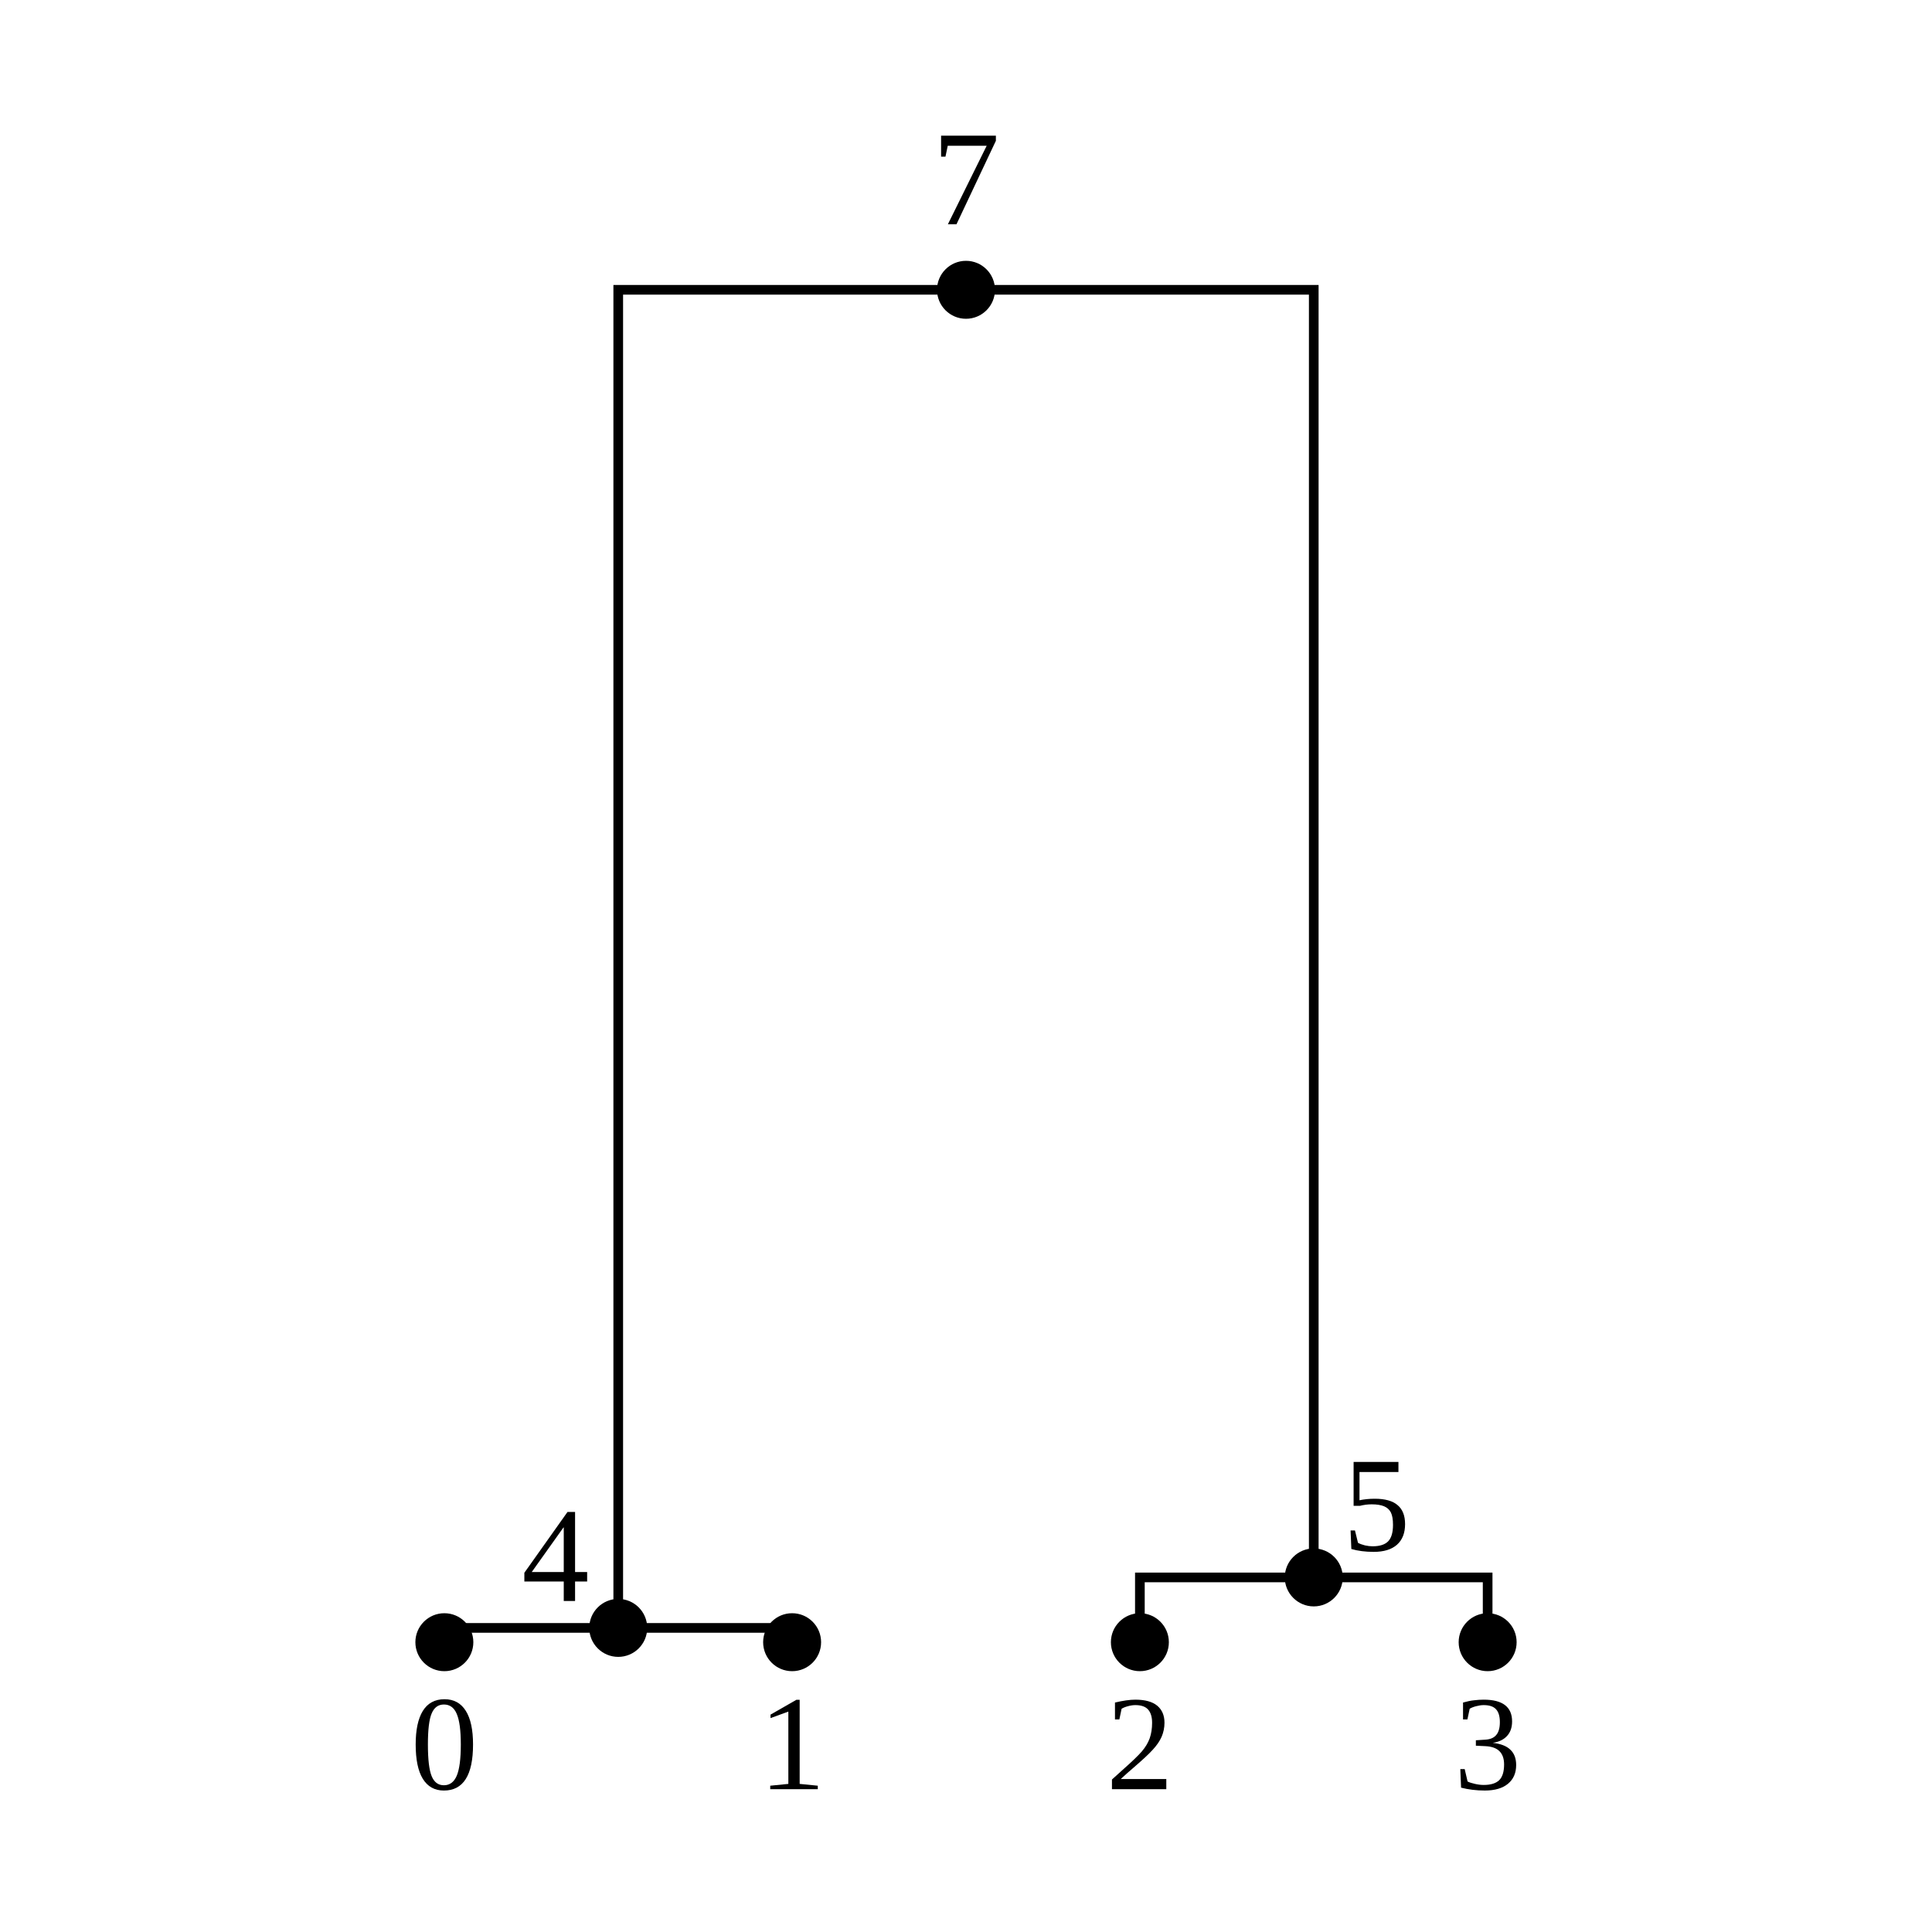
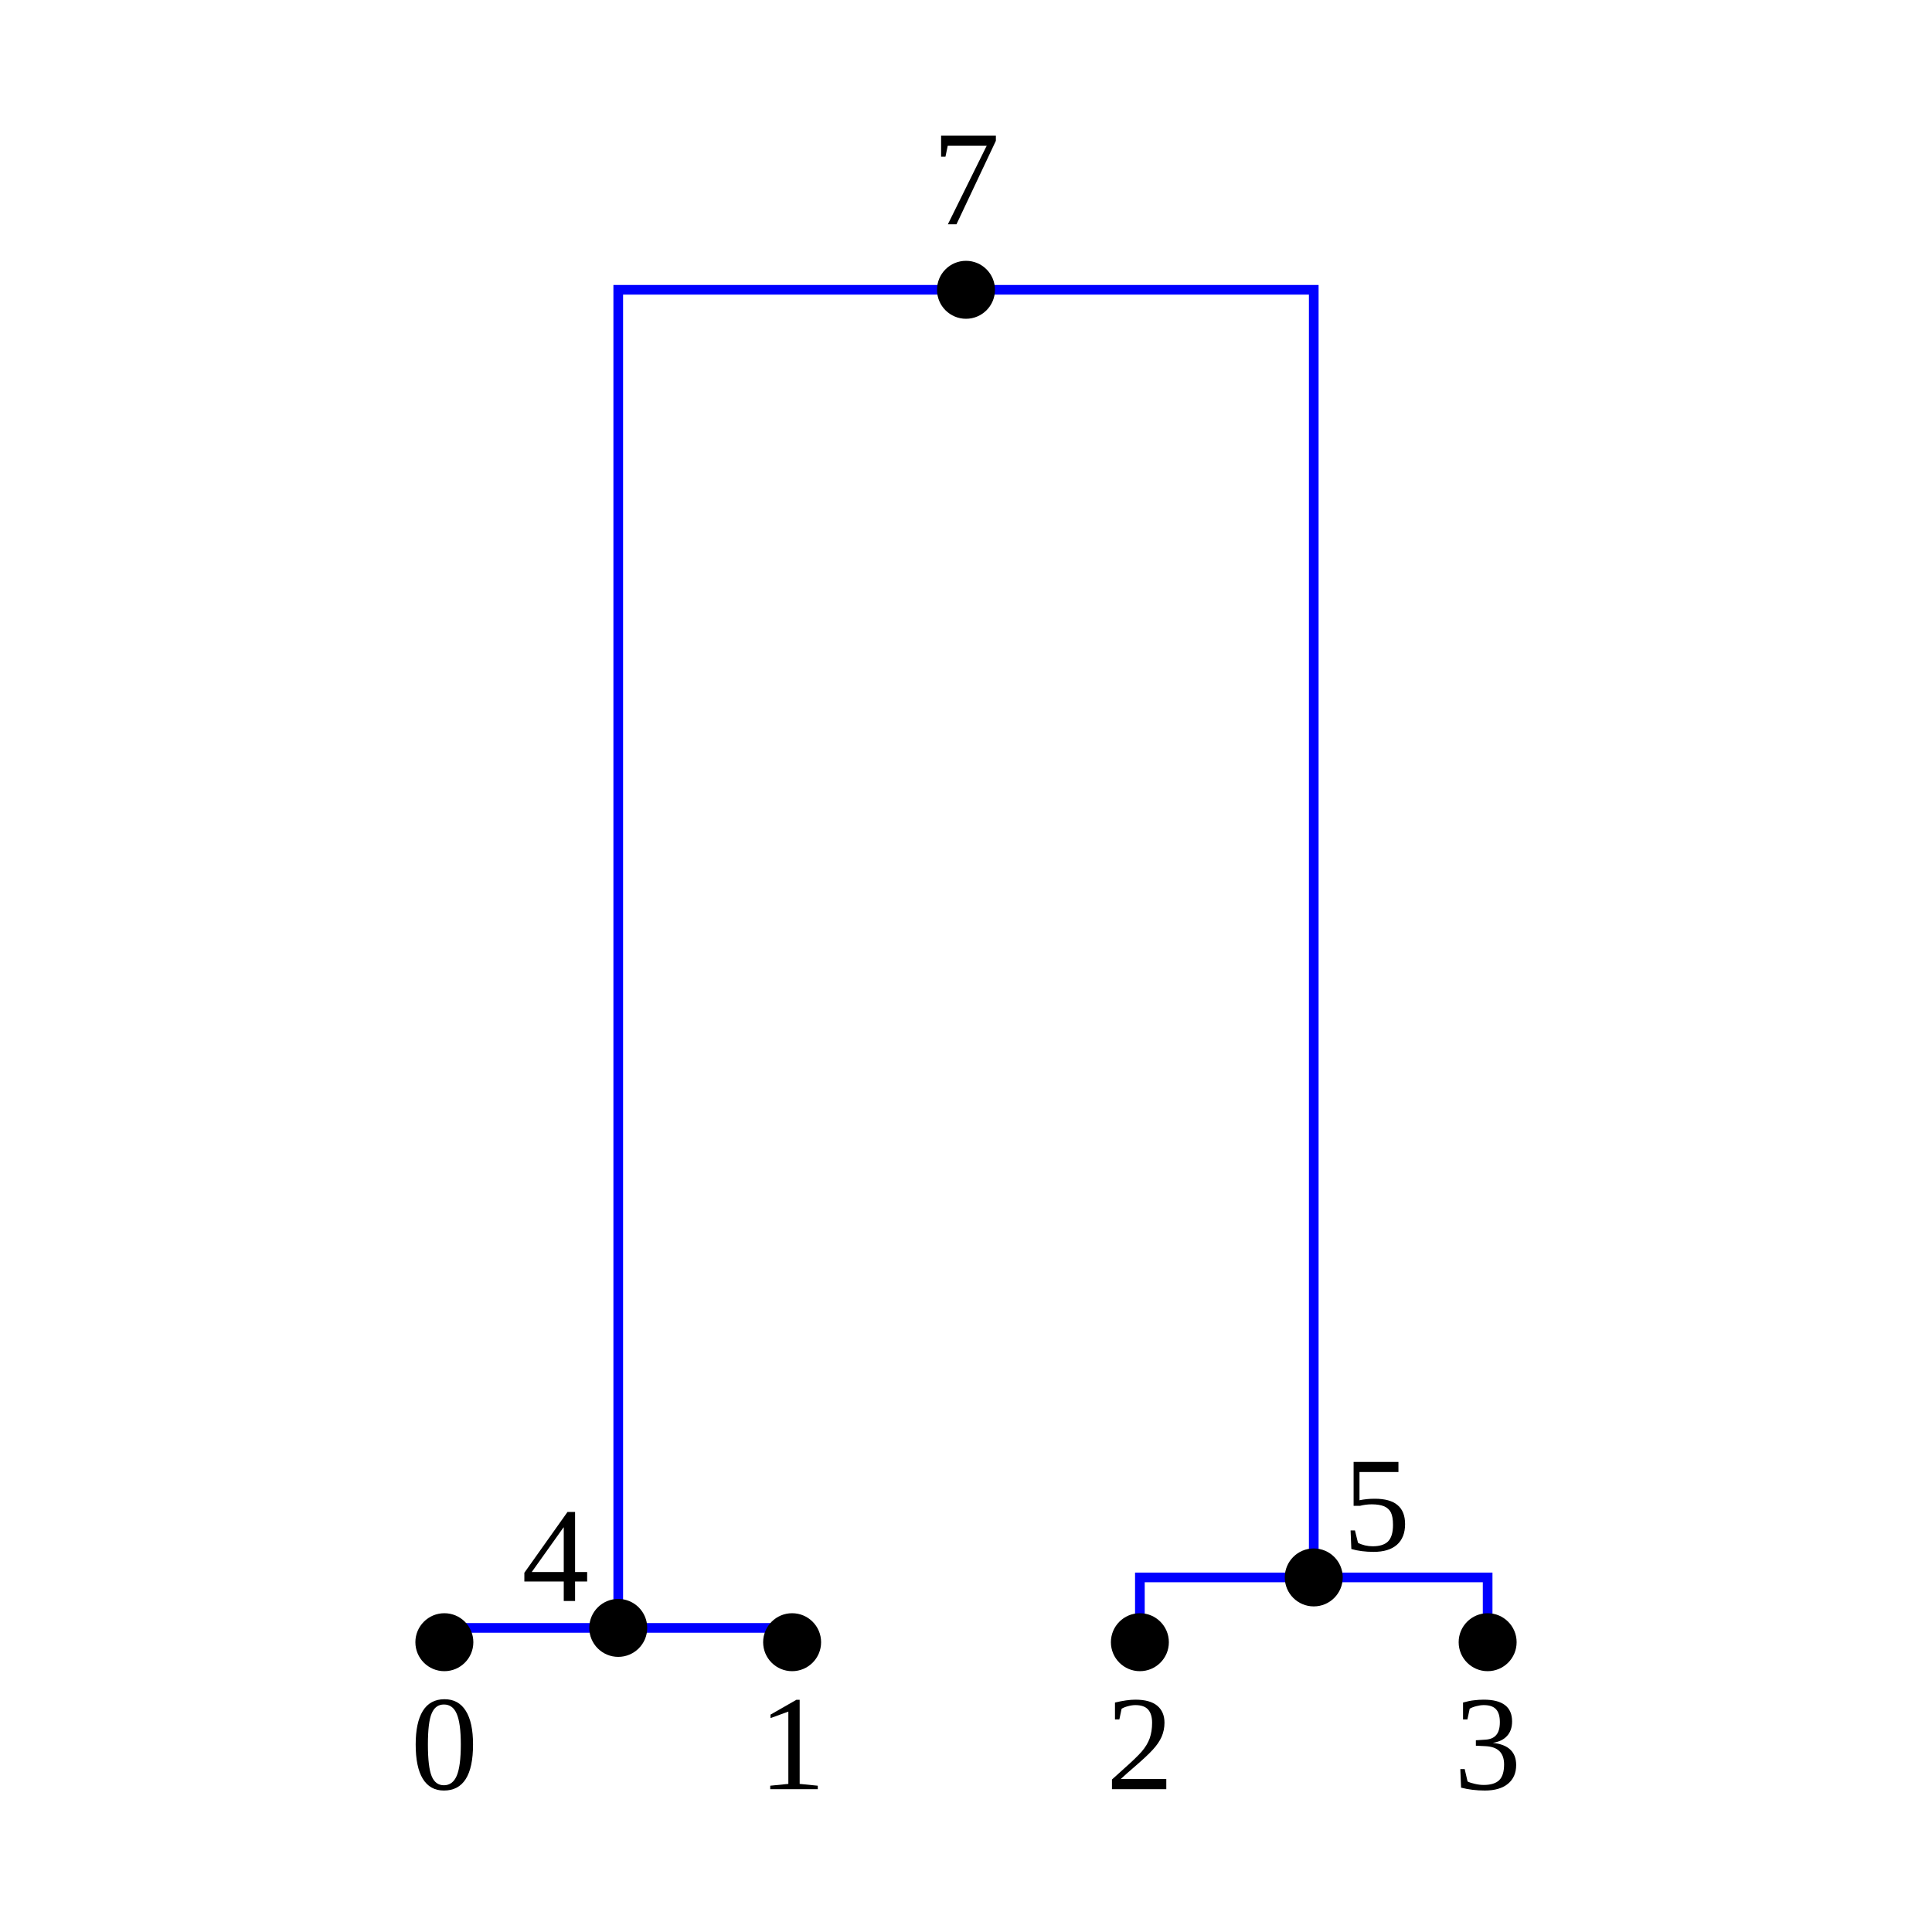
<svg xmlns="http://www.w3.org/2000/svg" baseProfile="full" height="200" id="XYZ" version="1.1" width="200">
  <defs>
-     <style type="text/css">.axis {font-weight: bold}.tree, .axis {font-size: 14px; text-anchor:middle}.edge {stroke: black; fill: none}.node &gt; circle {fill: black; stroke: none}.tree text {dominant-baseline: middle}text.lft {text-anchor: end}text.rgt {text-anchor: start}.mut {fill: red; font-style: italic}.edges {stroke: blue}</style>
+     <style type="text/css">
+ .axis {font-weight: bold}.tree, .axis {font-size: 14px; text-anchor:middle}.edge {stroke: black; fill: none}.node &gt; .sym {fill: black; stroke: none}.tree text {dominant-baseline: middle}text.lft {text-anchor: end}text.rgt {text-anchor: start}.mut {fill: red; font-style: italic}.edge {stroke: blue}		</style>
  </defs>
  <g class="tree t1">
-     <g class="node n7 root" transform="translate(100.0 30.0)">
-       <g class="node n4 p7" transform="translate(-36.0 138.519)">
-         <g class="leaf node n0 p4 sample" transform="translate(-18.0 1.4814)">
+     <g class="node n7 p0 root" transform="translate(100.0 30.0)">
+       <g class="a7 node n4 p0" transform="translate(-36.0 138.519)">
+         <g class="a4 leaf node n0 p0 sample" transform="translate(-18.0 1.4814)">
          <path class="edge" d="M 0 0 V -1.481 H 18.0" />
-           <circle cx="0" cy="0" r="3.0" />
-           <text transform="translate(0 12)">0</text>
+           <circle class="sym" cx="0" cy="0" r="3" />
+           <text class="lab" transform="translate(0 12)">0</text>
        </g>
-         <g class="leaf node n1 p4 sample" transform="translate(18.0 1.4814)">
+         <g class="a4 leaf node n1 p0 sample" transform="translate(18.0 1.4814)">
          <path class="edge" d="M 0 0 V -1.481 H -18.0" />
-           <circle cx="0" cy="0" r="3.0" />
-           <text transform="translate(0 12)">1</text>
+           <circle class="sym" cx="0" cy="0" r="3" />
+           <text class="lab" transform="translate(0 12)">1</text>
        </g>
        <path class="edge" d="M 0 0 V -138.519 H 36.0" />
-         <circle cx="0" cy="0" r="3.0" />
-         <text class="lft" transform="translate(-3 -6)">4</text>
+         <circle class="sym" cx="0" cy="0" r="3" />
+         <text class="lab lft" transform="translate(-3 -6)">4</text>
      </g>
-       <g class="node n5 p7" transform="translate(36.0 133.294)">
-         <g class="leaf node n2 p5 sample" transform="translate(-18.0 6.70591)">
+       <g class="a7 node n5 p0" transform="translate(36.0 133.294)">
+         <g class="a5 leaf node n2 p0 sample" transform="translate(-18.0 6.70591)">
          <path class="edge" d="M 0 0 V -6.706 H 18.0" />
-           <circle cx="0" cy="0" r="3.0" />
-           <text transform="translate(0 12)">2</text>
+           <circle class="sym" cx="0" cy="0" r="3" />
+           <text class="lab" transform="translate(0 12)">2</text>
        </g>
-         <g class="leaf node n3 p5 sample" transform="translate(18.0 6.70591)">
+         <g class="a5 leaf node n3 p0 sample" transform="translate(18.0 6.70591)">
          <path class="edge" d="M 0 0 V -6.706 H -18.0" />
-           <circle cx="0" cy="0" r="3.0" />
-           <text transform="translate(0 12)">3</text>
+           <circle class="sym" cx="0" cy="0" r="3" />
+           <text class="lab" transform="translate(0 12)">3</text>
        </g>
        <path class="edge" d="M 0 0 V -133.294 H -36.0" />
-         <circle cx="0" cy="0" r="3.0" />
-         <text class="rgt" transform="translate(3 -6)">5</text>
+         <circle class="sym" cx="0" cy="0" r="3" />
+         <text class="lab rgt" transform="translate(3 -6)">5</text>
      </g>
-       <circle cx="0" cy="0" r="3.0" />
-       <text transform="translate(0 -10)">7</text>
+       <circle class="sym" cx="0" cy="0" r="3" />
+       <text class="lab" transform="translate(0 -10)">7</text>
    </g>
  </g>
</svg>
